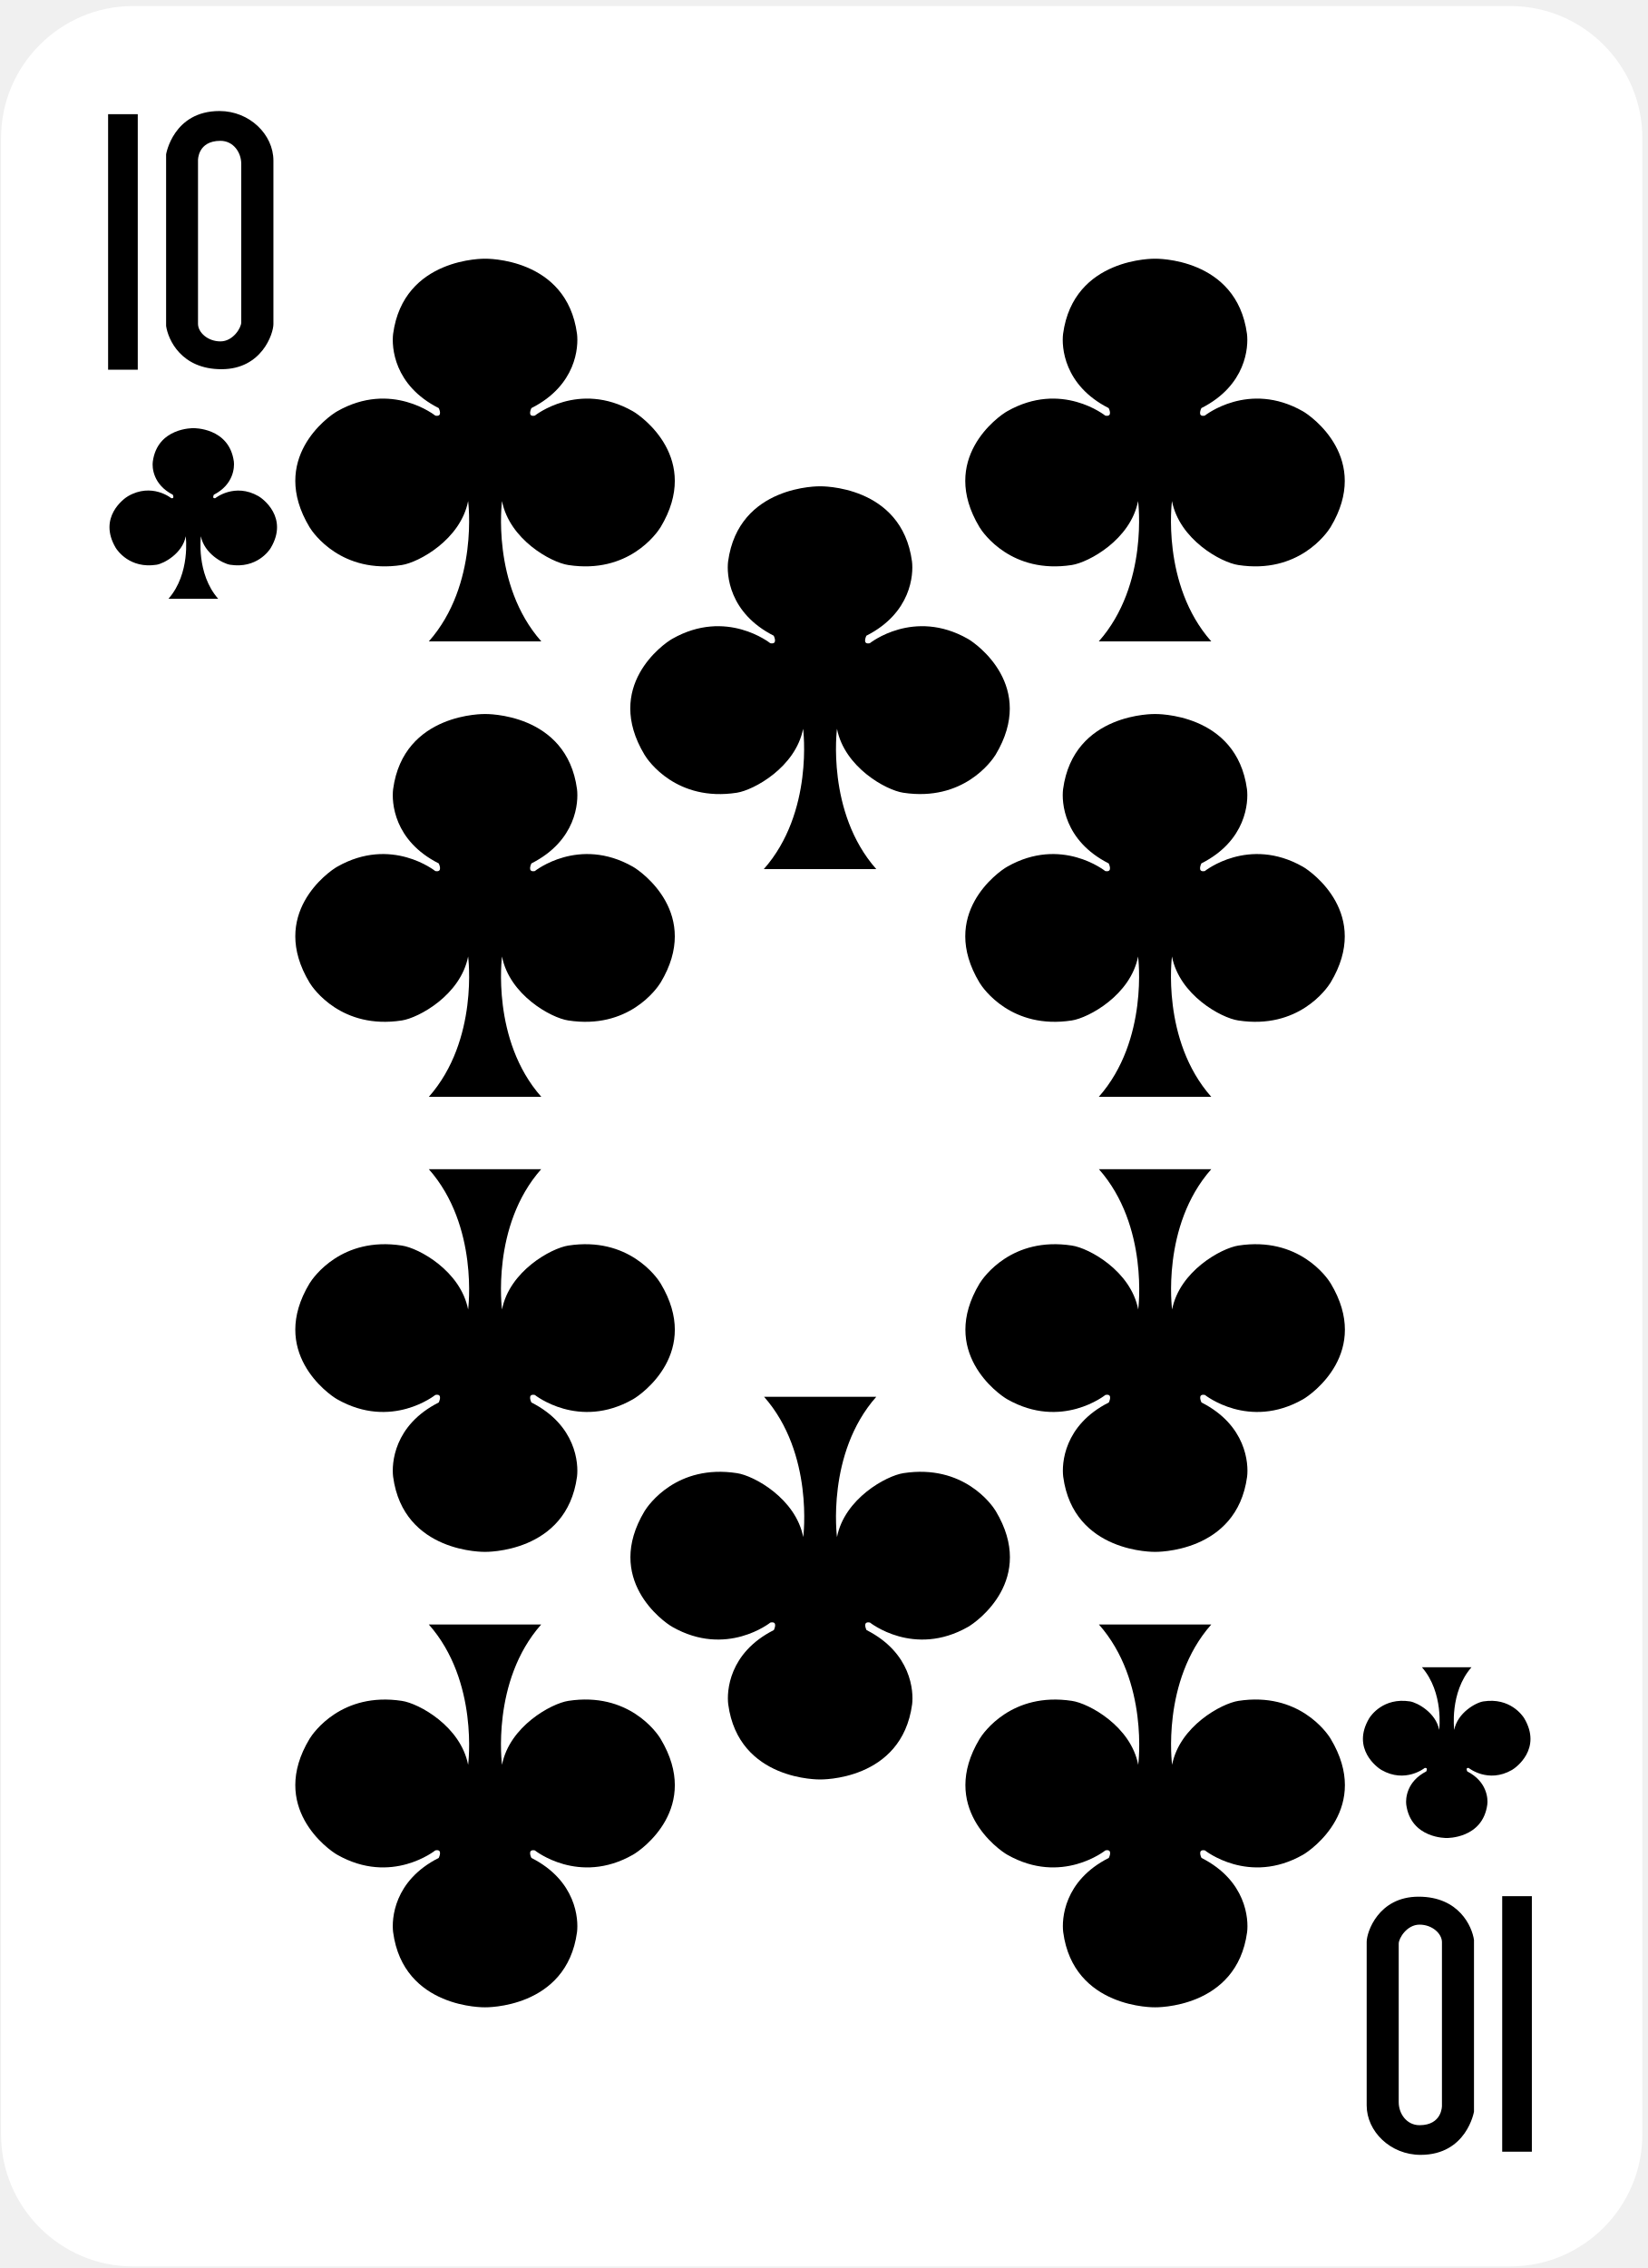
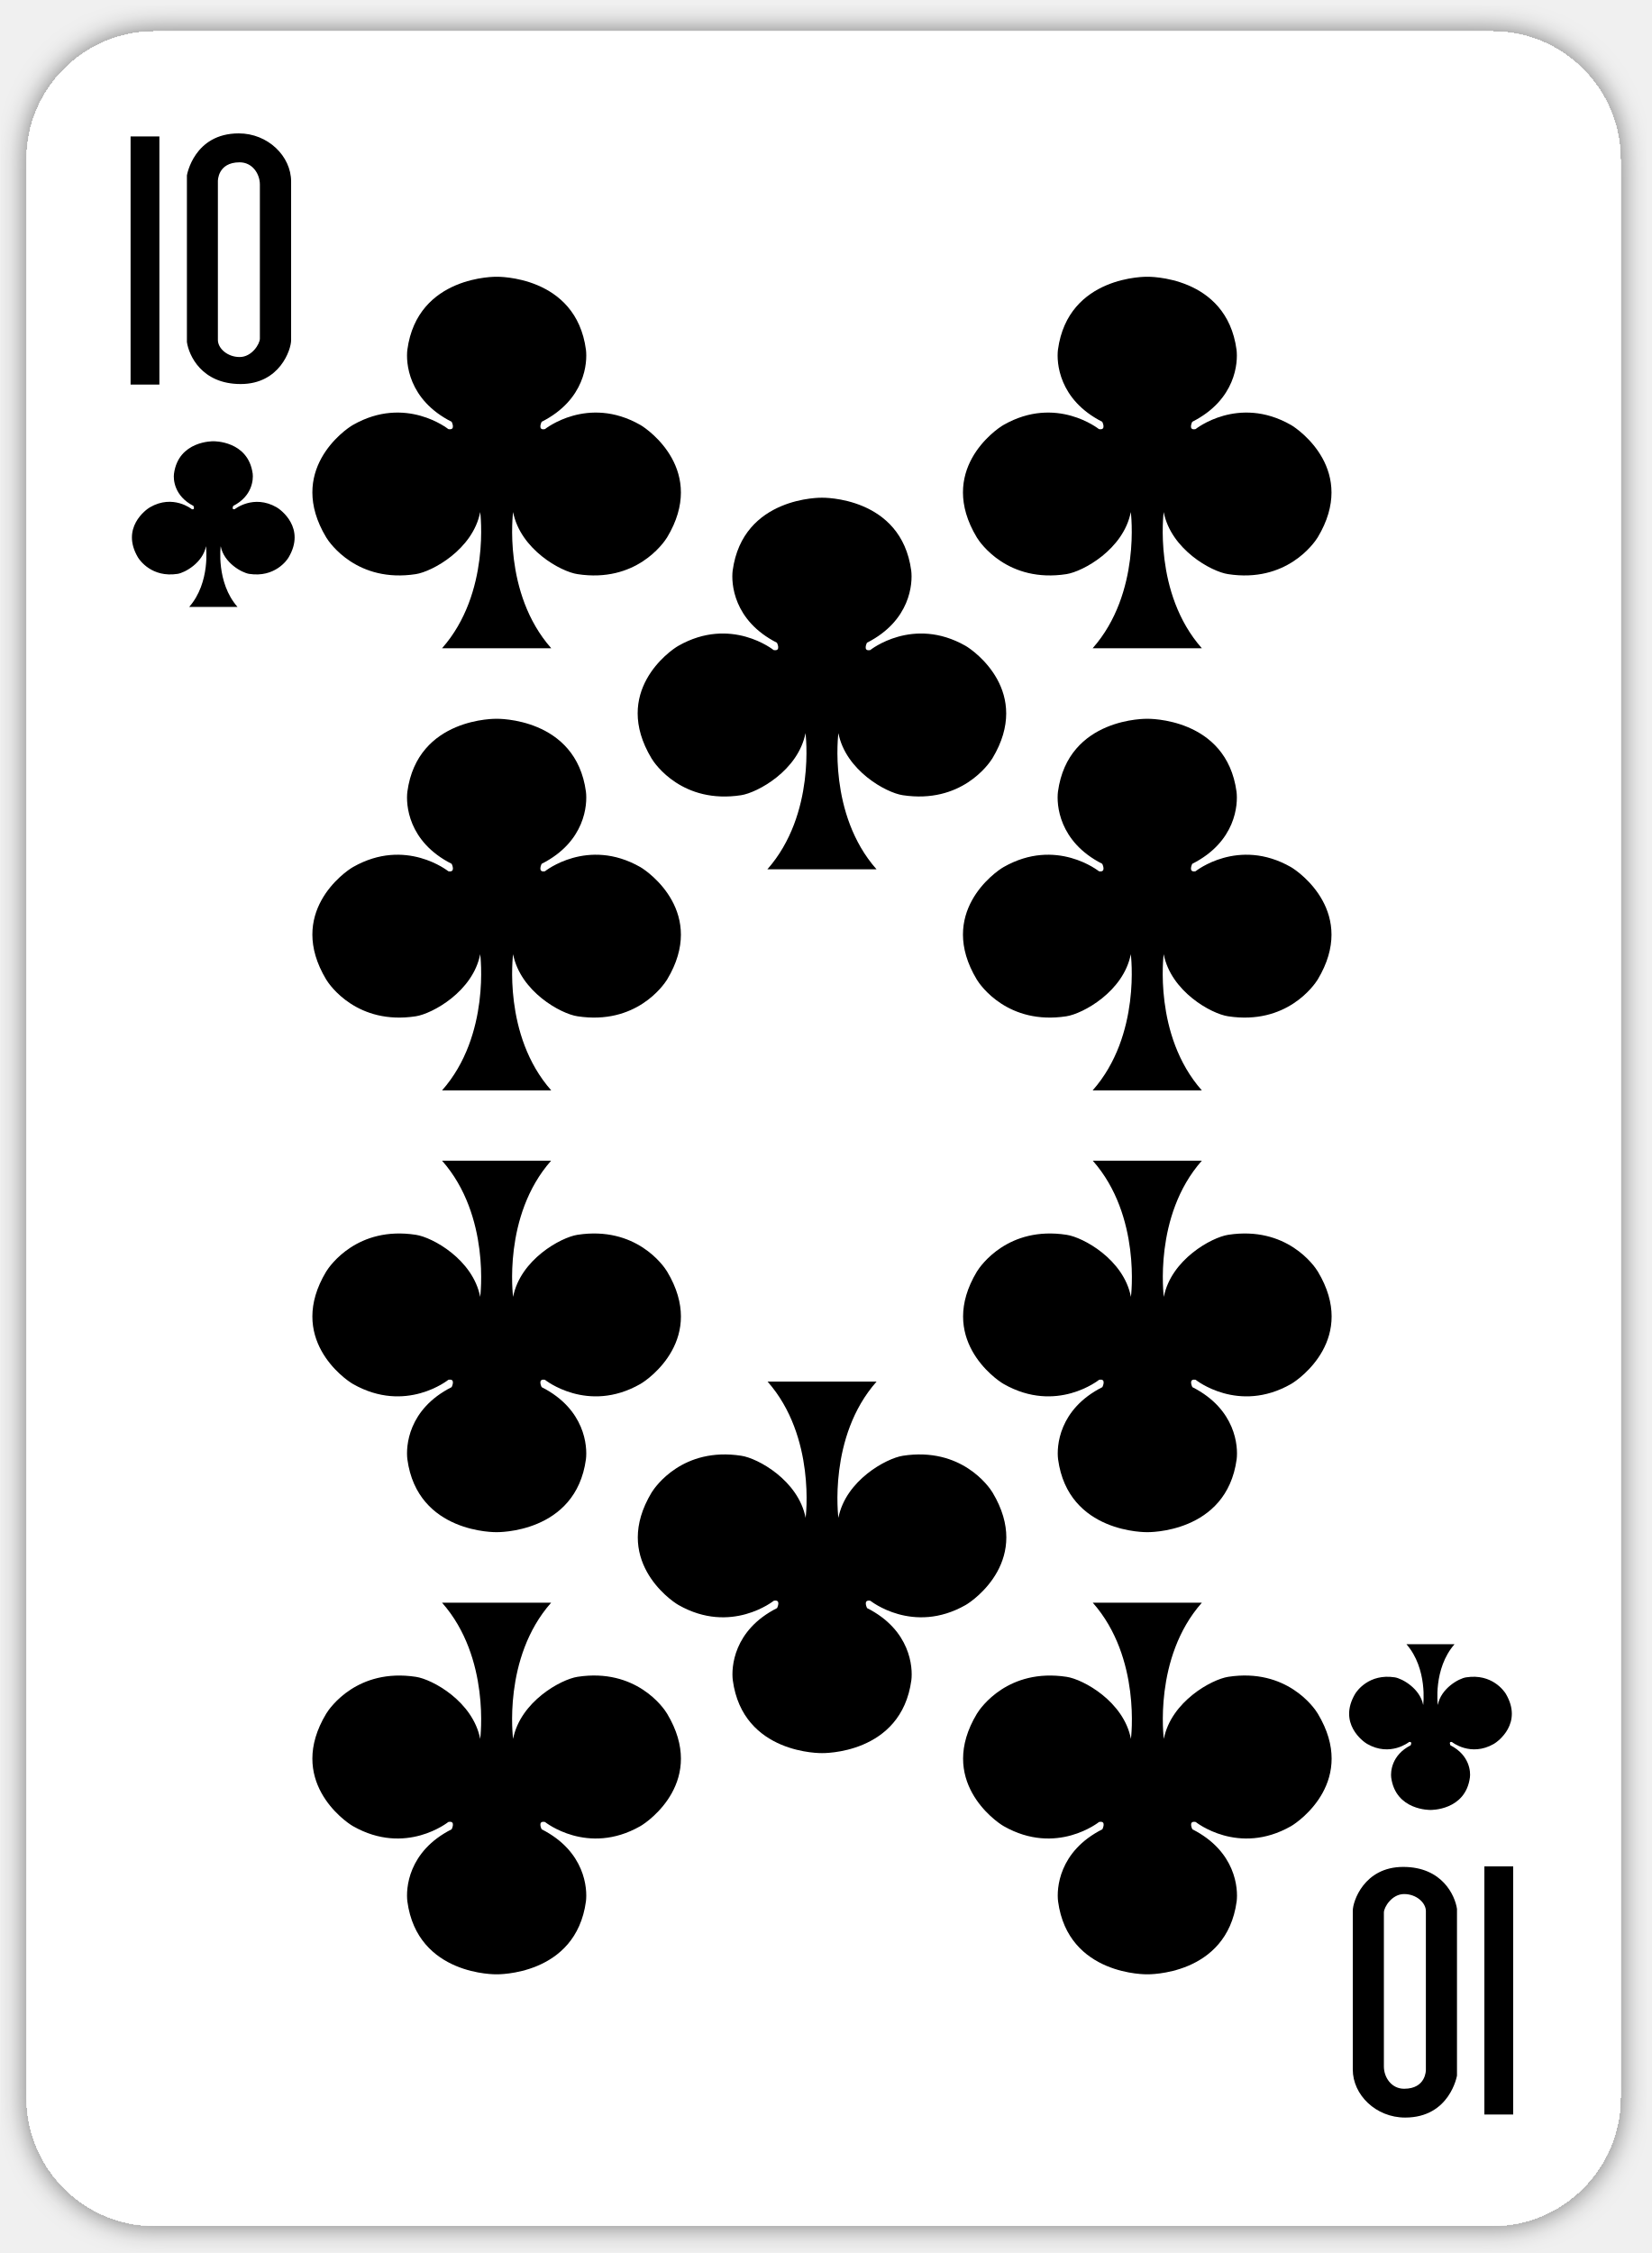
- <svg xmlns="http://www.w3.org/2000/svg" width="125" height="172" viewBox="0 0 125 172" fill="none">
-   <path d="M124.58 161.88C124.58 167.38 120.08 171.88 114.58 171.88H10.08C4.58 171.88 0.08 167.38 0.08 161.88V10.46C0.08 4.96 4.58 0.46 10.08 0.46H114.58C120.08 0.46 124.58 4.96 124.58 10.46V161.88Z" fill="white" />
-   <path d="M32.53 48.64C36.34 44.33 35.51 38 35.51 38C34.94 40.92 31.77 42.65 30.48 42.85C25.93 43.55 23.76 40.45 23.48 39.98C20.37 34.8 24.9 31.57 25.58 31.19C29.69 28.85 33.02 31.52 33.02 31.52C33.63 31.64 33.28 30.95 33.28 30.95C29.86 29.22 29.7 26.3 29.82 25.32C30.61 19.49 36.8 19.62 36.8 19.62C36.8 19.62 42.99 19.49 43.77 25.32C43.89 26.3 43.73 29.22 40.31 30.95C40.31 30.95 39.96 31.65 40.57 31.52C40.57 31.52 43.9 28.85 48.01 31.19C48.68 31.57 53.22 34.81 50.11 39.98C49.82 40.45 47.66 43.55 43.11 42.85C41.81 42.66 38.65 40.92 38.08 38C38.08 38 37.25 44.33 41.06 48.64H32.53Z" fill="black" />
-   <path d="M83.35 48.64C87.16 44.33 86.33 38 86.33 38C85.76 40.92 82.59 42.65 81.3 42.85C76.75 43.55 74.58 40.45 74.3 39.98C71.19 34.8 75.72 31.57 76.4 31.19C80.51 28.85 83.84 31.52 83.84 31.52C84.45 31.64 84.1 30.95 84.1 30.95C80.69 29.22 80.52 26.3 80.64 25.32C81.43 19.49 87.62 19.62 87.62 19.62C87.62 19.62 93.8 19.49 94.59 25.32C94.71 26.3 94.55 29.22 91.13 30.95C91.13 30.95 90.78 31.65 91.39 31.52C91.39 31.52 94.72 28.85 98.83 31.19C99.5 31.57 104.04 34.81 100.93 39.98C100.64 40.45 98.48 43.55 93.93 42.85C92.63 42.66 89.47 40.92 88.9 38C88.9 38 88.07 44.33 91.88 48.64H83.35Z" fill="black" />
-   <path d="M32.53 83.18C36.34 78.87 35.51 72.54 35.51 72.54C34.94 75.46 31.77 77.19 30.48 77.39C25.93 78.09 23.76 74.99 23.48 74.52C20.37 69.34 24.9 66.11 25.58 65.73C29.69 63.39 33.02 66.06 33.02 66.06C33.63 66.18 33.28 65.48 33.28 65.48C29.86 63.75 29.7 60.83 29.82 59.85C30.61 54.01 36.8 54.15 36.8 54.15C36.8 54.15 42.99 54.02 43.77 59.85C43.89 60.83 43.73 63.75 40.31 65.48C40.31 65.48 39.96 66.18 40.57 66.06C40.57 66.06 43.9 63.39 48.01 65.73C48.68 66.11 53.22 69.35 50.11 74.52C49.82 74.99 47.66 78.09 43.11 77.39C41.81 77.2 38.65 75.46 38.08 72.54C38.08 72.54 37.25 78.87 41.06 83.18H32.53Z" fill="black" />
-   <path d="M83.35 83.18C87.16 78.87 86.33 72.54 86.33 72.54C85.76 75.46 82.59 77.19 81.3 77.39C76.75 78.09 74.58 74.99 74.3 74.52C71.19 69.34 75.72 66.11 76.4 65.73C80.51 63.39 83.84 66.06 83.84 66.06C84.45 66.18 84.1 65.48 84.1 65.48C80.69 63.75 80.52 60.83 80.64 59.85C81.43 54.01 87.62 54.15 87.62 54.15C87.62 54.15 93.8 54.02 94.59 59.85C94.71 60.83 94.55 63.75 91.13 65.48C91.13 65.48 90.78 66.18 91.39 66.06C91.39 66.06 94.72 63.39 98.83 65.73C99.5 66.11 104.04 69.35 100.93 74.52C100.64 74.99 98.48 78.09 93.93 77.39C92.63 77.2 89.47 75.46 88.9 72.54C88.9 72.54 88.07 78.87 91.88 83.18H83.35Z" fill="black" />
-   <path d="M91.88 123.2C88.07 127.51 88.91 133.84 88.91 133.84C89.48 130.92 92.65 129.19 93.94 128.99C98.49 128.29 100.66 131.39 100.94 131.87C104.05 137.05 99.51 140.28 98.84 140.66C94.73 143 91.4 140.33 91.4 140.33C90.79 140.21 91.14 140.9 91.14 140.9C94.55 142.63 94.72 145.55 94.6 146.53C93.81 152.36 87.62 152.23 87.62 152.23C87.62 152.23 81.43 152.36 80.65 146.53C80.53 145.55 80.69 142.63 84.11 140.9C84.11 140.9 84.46 140.2 83.85 140.33C83.85 140.33 80.53 143 76.41 140.66C75.73 140.28 71.2 137.04 74.31 131.87C74.6 131.39 76.76 128.3 81.31 128.99C82.61 129.18 85.78 130.92 86.34 133.84C86.34 133.84 87.17 127.51 83.36 123.2H91.88Z" fill="black" />
-   <path d="M41.05 123.2C37.24 127.51 38.08 133.84 38.08 133.84C38.65 130.92 41.82 129.19 43.11 128.99C47.66 128.29 49.83 131.39 50.11 131.87C53.22 137.05 48.69 140.28 48.01 140.66C43.9 143 40.57 140.33 40.57 140.33C39.96 140.21 40.31 140.9 40.31 140.9C43.72 142.63 43.89 145.55 43.77 146.53C42.98 152.36 36.79 152.23 36.79 152.23C36.79 152.23 30.6 152.36 29.82 146.53C29.7 145.55 29.86 142.63 33.28 140.9C33.28 140.9 33.63 140.2 33.02 140.33C33.02 140.33 29.7 143 25.58 140.66C24.9 140.28 20.37 137.04 23.48 131.87C23.77 131.39 25.93 128.3 30.48 128.99C31.78 129.18 34.94 130.92 35.51 133.84C35.51 133.84 36.34 127.51 32.53 123.2H41.05Z" fill="black" />
-   <path d="M91.88 88.67C88.07 92.98 88.91 99.31 88.91 99.31C89.48 96.39 92.65 94.66 93.94 94.46C98.49 93.76 100.66 96.86 100.94 97.33C104.05 102.51 99.51 105.74 98.84 106.12C94.73 108.46 91.4 105.79 91.4 105.79C90.79 105.67 91.14 106.36 91.14 106.36C94.55 108.09 94.72 111.01 94.6 111.99C93.81 117.82 87.62 117.69 87.62 117.69C87.62 117.69 81.43 117.82 80.65 111.99C80.53 111.01 80.69 108.09 84.11 106.36C84.11 106.36 84.46 105.66 83.85 105.79C83.85 105.79 80.53 108.46 76.41 106.12C75.73 105.74 71.2 102.5 74.31 97.33C74.6 96.86 76.76 93.76 81.31 94.46C82.61 94.65 85.78 96.39 86.34 99.31C86.34 99.31 87.17 92.98 83.36 88.67H91.88Z" fill="black" />
-   <path d="M41.05 88.67C37.24 92.98 38.08 99.31 38.08 99.31C38.65 96.39 41.82 94.66 43.11 94.46C47.66 93.76 49.83 96.86 50.11 97.33C53.22 102.51 48.69 105.74 48.01 106.12C43.9 108.46 40.57 105.79 40.57 105.79C39.96 105.67 40.31 106.36 40.31 106.36C43.72 108.09 43.89 111.01 43.77 111.99C42.98 117.82 36.79 117.69 36.79 117.69C36.79 117.69 30.6 117.82 29.82 111.99C29.7 111.01 29.86 108.09 33.28 106.36C33.28 106.36 33.63 105.66 33.02 105.79C33.02 105.79 29.7 108.46 25.58 106.12C24.9 105.74 20.37 102.5 23.48 97.33C23.77 96.86 25.93 93.76 30.48 94.46C31.78 94.65 34.94 96.39 35.51 99.31C35.51 99.31 36.34 92.98 32.53 88.67H41.05Z" fill="black" />
-   <path d="M57.94 65.91C61.75 61.6 60.92 55.27 60.92 55.27C60.35 58.19 57.18 59.92 55.89 60.12C51.34 60.82 49.17 57.72 48.89 57.24C45.78 52.06 50.31 48.83 50.99 48.45C55.1 46.11 58.43 48.78 58.43 48.78C59.04 48.9 58.69 48.21 58.69 48.21C55.28 46.48 55.11 43.56 55.23 42.58C56.02 36.75 62.21 36.88 62.21 36.88C62.21 36.88 68.4 36.75 69.18 42.58C69.3 43.56 69.13 46.48 65.72 48.21C65.72 48.21 65.37 48.91 65.98 48.78C65.98 48.78 69.31 46.11 73.42 48.45C74.09 48.83 78.63 52.07 75.52 57.24C75.23 57.71 73.07 60.81 68.52 60.12C67.22 59.93 64.06 58.19 63.49 55.27C63.49 55.27 62.66 61.6 66.47 65.91H57.94Z" fill="black" />
-   <path d="M66.47 105.93C62.66 110.24 63.49 116.57 63.49 116.57C64.06 113.65 67.23 111.92 68.53 111.72C73.08 111.02 75.25 114.12 75.53 114.59C78.64 119.77 74.1 123 73.43 123.38C69.32 125.72 65.99 123.05 65.99 123.05C65.38 122.93 65.73 123.62 65.73 123.62C69.14 125.35 69.31 128.27 69.19 129.25C68.4 135.09 62.21 134.95 62.21 134.95C62.21 134.95 56.02 135.08 55.24 129.25C55.12 128.27 55.28 125.35 58.7 123.62C58.7 123.62 59.05 122.92 58.44 123.05C58.44 123.05 55.11 125.72 51 123.38C50.32 123 45.79 119.76 48.9 114.59C49.19 114.12 51.35 111.02 55.9 111.72C57.2 111.91 60.36 113.65 60.93 116.57C60.93 116.57 61.76 110.24 57.96 105.93H66.47Z" fill="black" />
-   <path fill-rule="evenodd" clip-rule="evenodd" d="M16.72 10.68C17.71 10.68 18.3 11.57 18.3 12.42V24.45C18.3 24.86 17.68 25.89 16.72 25.89C15.76 25.89 15.02 25.21 15.02 24.56V12.15C15.02 12.15 14.99 10.68 16.72 10.68ZM16.65 8.42C13.14 8.42 12.6 11.7 12.6 11.7V24.72C12.75 25.75 13.74 28 16.8 28C19.86 28 20.74 25.3 20.74 24.58V12.18C20.74 10.2 18.93 8.42 16.65 8.42ZM8.2 8.66H10.45V28.04H8.2V8.66Z" fill="black" />
-   <path fill-rule="evenodd" clip-rule="evenodd" d="M107.68 161.17C106.69 161.17 106.1 160.28 106.1 159.43V147.4C106.1 146.99 106.72 145.96 107.68 145.96C108.64 145.96 109.38 146.64 109.38 147.29V159.7C109.38 159.69 109.41 161.17 107.68 161.17ZM107.76 163.42C111.26 163.42 111.81 160.14 111.81 160.14V147.12C111.66 146.09 110.67 143.84 107.61 143.84C104.55 143.84 103.67 146.54 103.67 147.26V159.67C103.67 161.64 105.47 163.42 107.76 163.42ZM116.2 163.18H113.95V143.8H116.2V163.18Z" fill="black" />
-   <path d="M111.62 126.44C109.94 128.36 110.31 131.19 110.31 131.19C110.56 129.89 111.96 129.11 112.53 129.03C114.54 128.72 115.49 130.1 115.62 130.31C116.99 132.62 114.99 134.06 114.69 134.23C112.88 135.27 111.41 134.08 111.41 134.08C111.14 134.03 111.3 134.34 111.3 134.34C112.8 135.11 112.88 136.41 112.82 136.85C112.47 139.45 109.74 139.39 109.74 139.39C109.74 139.39 107.02 139.45 106.67 136.85C106.62 136.41 106.69 135.11 108.19 134.34C108.19 134.34 108.35 134.03 108.07 134.08C108.07 134.08 106.6 135.27 104.79 134.23C104.49 134.06 102.49 132.62 103.86 130.31C103.99 130.1 104.94 128.72 106.95 129.03C107.52 129.12 108.92 129.89 109.17 131.19C109.17 131.19 109.54 128.37 107.86 126.44H111.62Z" fill="black" />
-   <path d="M12.78 45.41C14.46 43.49 14.09 40.67 14.09 40.67C13.84 41.97 12.44 42.74 11.87 42.83C9.86 43.14 8.91 41.76 8.78 41.55C7.41 39.24 9.41 37.8 9.71 37.63C11.52 36.58 12.99 37.78 12.99 37.78C13.26 37.84 13.11 37.52 13.11 37.52C11.61 36.75 11.53 35.45 11.59 35.01C11.94 32.41 14.67 32.47 14.67 32.47C14.67 32.47 17.39 32.41 17.74 35.01C17.79 35.45 17.72 36.75 16.22 37.52C16.22 37.52 16.06 37.83 16.33 37.78C16.33 37.78 17.8 36.59 19.61 37.63C19.91 37.8 21.91 39.24 20.54 41.55C20.42 41.76 19.46 43.14 17.46 42.83C16.89 42.74 15.49 41.97 15.24 40.67C15.24 40.67 14.87 43.49 16.55 45.41H12.78Z" fill="black" />
+ <svg xmlns="http://www.w3.org/2000/svg" width="129" height="176" viewBox="0 0 129 176" fill="none">
+   <g filter="url(#filter0_d)">
+     <path d="M126.58 163.88C126.58 169.38 122.08 173.88 116.58 173.88H12.08C6.58 173.88 2.08 169.38 2.08 163.88V12.46C2.08 6.96 6.58 2.46 12.08 2.46H116.58C122.08 2.46 126.58 6.96 126.58 12.46V163.88Z" fill="white" />
+     <path d="M34.53 50.64C38.34 46.33 37.51 40 37.51 40C36.94 42.92 33.77 44.65 32.48 44.85C27.93 45.55 25.76 42.45 25.48 41.98C22.37 36.8 26.9 33.57 27.58 33.19C31.69 30.85 35.02 33.52 35.02 33.52C35.63 33.64 35.28 32.95 35.28 32.95C31.86 31.22 31.7 28.3 31.82 27.32C32.61 21.49 38.8 21.62 38.8 21.62C38.8 21.62 44.99 21.49 45.77 27.32C45.89 28.3 45.73 31.22 42.31 32.95C42.31 32.95 41.96 33.65 42.57 33.52C42.57 33.52 45.9 30.85 50.01 33.19C50.68 33.57 55.22 36.81 52.11 41.98C51.82 42.45 49.66 45.55 45.11 44.85C43.81 44.66 40.65 42.92 40.08 40C40.08 40 39.25 46.33 43.06 50.64H34.53Z" fill="black" />
+     <path d="M85.35 50.64C89.16 46.33 88.33 40 88.33 40C87.76 42.92 84.59 44.65 83.3 44.85C78.75 45.55 76.58 42.45 76.3 41.98C73.19 36.8 77.72 33.57 78.4 33.19C82.51 30.85 85.84 33.52 85.84 33.52C86.45 33.64 86.1 32.95 86.1 32.95C82.69 31.22 82.52 28.3 82.64 27.32C83.43 21.49 89.62 21.62 89.62 21.62C89.62 21.62 95.8 21.49 96.59 27.32C96.71 28.3 96.55 31.22 93.13 32.95C93.13 32.95 92.78 33.65 93.39 33.52C93.39 33.52 96.72 30.85 100.83 33.19C101.5 33.57 106.04 36.81 102.93 41.98C102.64 42.45 100.48 45.55 95.93 44.85C94.63 44.66 91.47 42.92 90.9 40C90.9 40 90.07 46.33 93.88 50.64H85.35Z" fill="black" />
+     <path d="M34.53 85.18C38.34 80.87 37.51 74.54 37.51 74.54C36.94 77.46 33.77 79.19 32.48 79.39C27.93 80.09 25.76 76.99 25.48 76.52C22.37 71.34 26.9 68.11 27.58 67.73C31.69 65.39 35.02 68.06 35.02 68.06C35.63 68.18 35.28 67.48 35.28 67.48C31.86 65.75 31.7 62.83 31.82 61.85C32.61 56.01 38.8 56.15 38.8 56.15C38.8 56.15 44.99 56.02 45.77 61.85C45.89 62.83 45.73 65.75 42.31 67.48C42.31 67.48 41.96 68.18 42.57 68.06C42.57 68.06 45.9 65.39 50.01 67.73C50.68 68.11 55.22 71.35 52.11 76.52C51.82 76.99 49.66 80.09 45.11 79.39C43.81 79.2 40.65 77.46 40.08 74.54C40.08 74.54 39.25 80.87 43.06 85.18H34.53Z" fill="black" />
+     <path d="M85.35 85.18C89.16 80.87 88.33 74.54 88.33 74.54C87.76 77.46 84.59 79.19 83.3 79.39C78.75 80.09 76.58 76.99 76.3 76.52C73.19 71.34 77.72 68.11 78.4 67.73C82.51 65.39 85.84 68.06 85.84 68.06C86.45 68.18 86.1 67.48 86.1 67.48C82.69 65.75 82.52 62.83 82.64 61.85C83.43 56.01 89.62 56.15 89.62 56.15C89.62 56.15 95.8 56.02 96.59 61.85C96.71 62.83 96.55 65.75 93.13 67.48C93.13 67.48 92.78 68.18 93.39 68.06C93.39 68.06 96.72 65.39 100.83 67.73C101.5 68.11 106.04 71.35 102.93 76.52C102.64 76.99 100.48 80.09 95.93 79.39C94.63 79.2 91.47 77.46 90.9 74.54C90.9 74.54 90.07 80.87 93.88 85.18H85.35Z" fill="black" />
+     <path d="M93.88 125.2C90.07 129.51 90.91 135.84 90.91 135.84C91.48 132.92 94.65 131.19 95.94 130.99C100.49 130.29 102.66 133.39 102.94 133.87C106.05 139.05 101.51 142.28 100.84 142.66C96.73 145 93.4 142.33 93.4 142.33C92.79 142.21 93.14 142.9 93.14 142.9C96.55 144.63 96.72 147.55 96.6 148.53C95.81 154.36 89.62 154.23 89.62 154.23C89.62 154.23 83.43 154.36 82.65 148.53C82.53 147.55 82.69 144.63 86.11 142.9C86.11 142.9 86.46 142.2 85.85 142.33C85.85 142.33 82.53 145 78.41 142.66C77.73 142.28 73.2 139.04 76.31 133.87C76.6 133.39 78.76 130.3 83.31 130.99C84.61 131.18 87.78 132.92 88.34 135.84C88.34 135.84 89.17 129.51 85.36 125.2H93.88Z" fill="black" />
+     <path d="M43.05 125.2C39.24 129.51 40.08 135.84 40.08 135.84C40.65 132.92 43.82 131.19 45.11 130.99C49.66 130.29 51.83 133.39 52.11 133.87C55.22 139.05 50.69 142.28 50.01 142.66C45.9 145 42.57 142.33 42.57 142.33C41.96 142.21 42.31 142.9 42.31 142.9C45.72 144.63 45.89 147.55 45.77 148.53C44.98 154.36 38.79 154.23 38.79 154.23C38.79 154.23 32.6 154.36 31.82 148.53C31.7 147.55 31.86 144.63 35.28 142.9C35.28 142.9 35.63 142.2 35.02 142.33C35.02 142.33 31.7 145 27.58 142.66C26.9 142.28 22.37 139.04 25.48 133.87C25.77 133.39 27.93 130.3 32.48 130.99C33.78 131.18 36.94 132.92 37.51 135.84C37.51 135.84 38.34 129.51 34.53 125.2H43.05Z" fill="black" />
+     <path d="M93.88 90.67C90.07 94.98 90.91 101.31 90.91 101.31C91.48 98.39 94.65 96.66 95.94 96.46C100.49 95.76 102.66 98.86 102.94 99.33C106.05 104.51 101.51 107.74 100.84 108.12C96.73 110.46 93.4 107.79 93.4 107.79C92.79 107.67 93.14 108.36 93.14 108.36C96.55 110.09 96.72 113.01 96.6 113.99C95.81 119.82 89.62 119.69 89.62 119.69C89.62 119.69 83.43 119.82 82.65 113.99C82.53 113.01 82.69 110.09 86.11 108.36C86.11 108.36 86.46 107.66 85.85 107.79C85.85 107.79 82.53 110.46 78.41 108.12C77.73 107.74 73.2 104.5 76.31 99.33C76.6 98.86 78.76 95.76 83.31 96.46C84.61 96.65 87.78 98.39 88.34 101.31C88.34 101.31 89.17 94.98 85.36 90.67H93.88Z" fill="black" />
+     <path d="M43.05 90.67C39.24 94.98 40.08 101.31 40.08 101.31C40.65 98.39 43.82 96.66 45.11 96.46C49.66 95.76 51.83 98.86 52.11 99.33C55.22 104.51 50.69 107.74 50.01 108.12C45.9 110.46 42.57 107.79 42.57 107.79C41.96 107.67 42.31 108.36 42.31 108.36C45.72 110.09 45.89 113.01 45.77 113.99C44.98 119.82 38.79 119.69 38.79 119.69C38.79 119.69 32.6 119.82 31.82 113.99C31.7 113.01 31.86 110.09 35.28 108.36C35.28 108.36 35.63 107.66 35.02 107.79C35.02 107.79 31.7 110.46 27.58 108.12C26.9 107.74 22.37 104.5 25.48 99.33C25.77 98.86 27.93 95.76 32.48 96.46C33.78 96.65 36.94 98.39 37.51 101.31C37.51 101.31 38.34 94.98 34.53 90.67H43.05Z" fill="black" />
+     <path d="M59.94 67.91C63.75 63.6 62.92 57.27 62.92 57.27C62.35 60.19 59.18 61.92 57.89 62.12C53.34 62.82 51.17 59.72 50.89 59.24C47.78 54.06 52.31 50.83 52.99 50.45C57.1 48.11 60.43 50.78 60.43 50.78C61.04 50.9 60.69 50.21 60.69 50.21C57.28 48.48 57.11 45.56 57.23 44.58C58.02 38.75 64.21 38.88 64.21 38.88C64.21 38.88 70.4 38.75 71.18 44.58C71.3 45.56 71.13 48.48 67.72 50.21C67.72 50.21 67.37 50.91 67.98 50.78C67.98 50.78 71.31 48.11 75.42 50.45C76.09 50.83 80.63 54.07 77.52 59.24C77.23 59.71 75.07 62.81 70.52 62.12C69.22 61.93 66.06 60.19 65.49 57.27C65.49 57.27 64.66 63.6 68.47 67.91H59.94Z" fill="black" />
+     <path d="M68.47 107.93C64.66 112.24 65.49 118.57 65.49 118.57C66.06 115.65 69.23 113.92 70.53 113.72C75.08 113.02 77.25 116.12 77.53 116.59C80.64 121.77 76.1 125 75.43 125.38C71.32 127.72 67.99 125.05 67.99 125.05C67.38 124.93 67.73 125.62 67.73 125.62C71.14 127.35 71.31 130.27 71.19 131.25C70.4 137.09 64.21 136.95 64.21 136.95C64.21 136.95 58.02 137.08 57.24 131.25C57.12 130.27 57.28 127.35 60.7 125.62C60.7 125.62 61.05 124.92 60.44 125.05C60.44 125.05 57.11 127.72 53 125.38C52.32 125 47.79 121.76 50.9 116.59C51.19 116.12 53.35 113.02 57.9 113.72C59.2 113.91 62.36 115.65 62.93 118.57C62.93 118.57 63.76 112.24 59.96 107.93H68.47Z" fill="black" />
+     <path fill-rule="evenodd" clip-rule="evenodd" d="M18.72 12.68C19.71 12.68 20.3 13.57 20.3 14.42V26.45C20.3 26.86 19.68 27.89 18.72 27.89C17.76 27.89 17.02 27.21 17.02 26.56V14.15C17.02 14.15 16.99 12.68 18.72 12.68ZM18.65 10.42C15.14 10.42 14.6 13.7 14.6 13.7V26.72C14.75 27.75 15.74 30 18.8 30C21.86 30 22.74 27.3 22.74 26.58V14.18C22.74 12.2 20.93 10.42 18.65 10.42ZM10.2 10.66H12.45V30.04H10.2V10.66Z" fill="black" />
+     <path fill-rule="evenodd" clip-rule="evenodd" d="M109.68 163.17C108.69 163.17 108.1 162.28 108.1 161.43V149.4C108.1 148.99 108.72 147.96 109.68 147.96C110.64 147.96 111.38 148.64 111.38 149.29V161.7C111.38 161.69 111.41 163.17 109.68 163.17ZM109.76 165.42C113.26 165.42 113.81 162.14 113.81 162.14V149.12C113.66 148.09 112.67 145.84 109.61 145.84C106.55 145.84 105.67 148.54 105.67 149.26V161.67C105.67 163.64 107.47 165.42 109.76 165.42ZM118.2 165.18H115.95V145.8H118.2V165.18Z" fill="black" />
+     <path d="M113.62 128.44C111.94 130.36 112.31 133.19 112.31 133.19C112.56 131.89 113.96 131.11 114.53 131.03C116.54 130.72 117.49 132.1 117.62 132.31C118.99 134.62 116.99 136.06 116.69 136.23C114.88 137.27 113.41 136.08 113.41 136.08C113.14 136.03 113.3 136.34 113.3 136.34C114.8 137.11 114.88 138.41 114.82 138.85C114.47 141.45 111.74 141.39 111.74 141.39C111.74 141.39 109.02 141.45 108.67 138.85C108.62 138.41 108.69 137.11 110.19 136.34C110.19 136.34 110.35 136.03 110.07 136.08C110.07 136.08 108.6 137.27 106.79 136.23C106.49 136.06 104.49 134.62 105.86 132.31C105.99 132.1 106.94 130.72 108.95 131.03C109.52 131.12 110.92 131.89 111.17 133.19C111.17 133.19 111.54 130.37 109.86 128.44H113.62Z" fill="black" />
+     <path d="M14.78 47.41C16.46 45.49 16.09 42.67 16.09 42.67C15.84 43.97 14.44 44.74 13.87 44.83C11.86 45.14 10.91 43.76 10.78 43.55C9.41 41.24 11.41 39.8 11.71 39.63C13.52 38.58 14.99 39.78 14.99 39.78C15.26 39.84 15.11 39.52 15.11 39.52C13.61 38.75 13.53 37.45 13.59 37.01C13.94 34.41 16.67 34.47 16.67 34.47C16.67 34.47 19.39 34.41 19.74 37.01C19.79 37.45 19.72 38.75 18.22 39.52C18.22 39.52 18.06 39.83 18.33 39.78C18.33 39.78 19.8 38.59 21.61 39.63C21.91 39.8 23.91 41.24 22.54 43.55C22.42 43.76 21.46 45.14 19.46 44.83C18.89 44.74 17.49 43.97 17.24 42.67C17.24 42.67 16.87 45.49 18.55 47.41H14.78Z" fill="black" />
+   </g>
+   <defs>
+     <filter id="filter0_d" x="0.08" y="0.46" width="128.5" height="175.42" filterUnits="userSpaceOnUse" color-interpolation-filters="sRGB">
+       <feFlood flood-opacity="0" result="BackgroundImageFix" />
+       <feColorMatrix in="SourceAlpha" type="matrix" values="0 0 0 0 0 0 0 0 0 0 0 0 0 0 0 0 0 0 127 0" result="hardAlpha" />
+       <feOffset />
+       <feGaussianBlur stdDeviation="1" />
+       <feComposite in2="hardAlpha" operator="out" />
+       <feColorMatrix type="matrix" values="0 0 0 0 0 0 0 0 0 0 0 0 0 0 0 0 0 0 0.5 0" />
+       <feBlend mode="normal" in2="BackgroundImageFix" result="effect1_dropShadow" />
+       <feBlend mode="normal" in="SourceGraphic" in2="effect1_dropShadow" result="shape" />
+     </filter>
+   </defs>
</svg>
